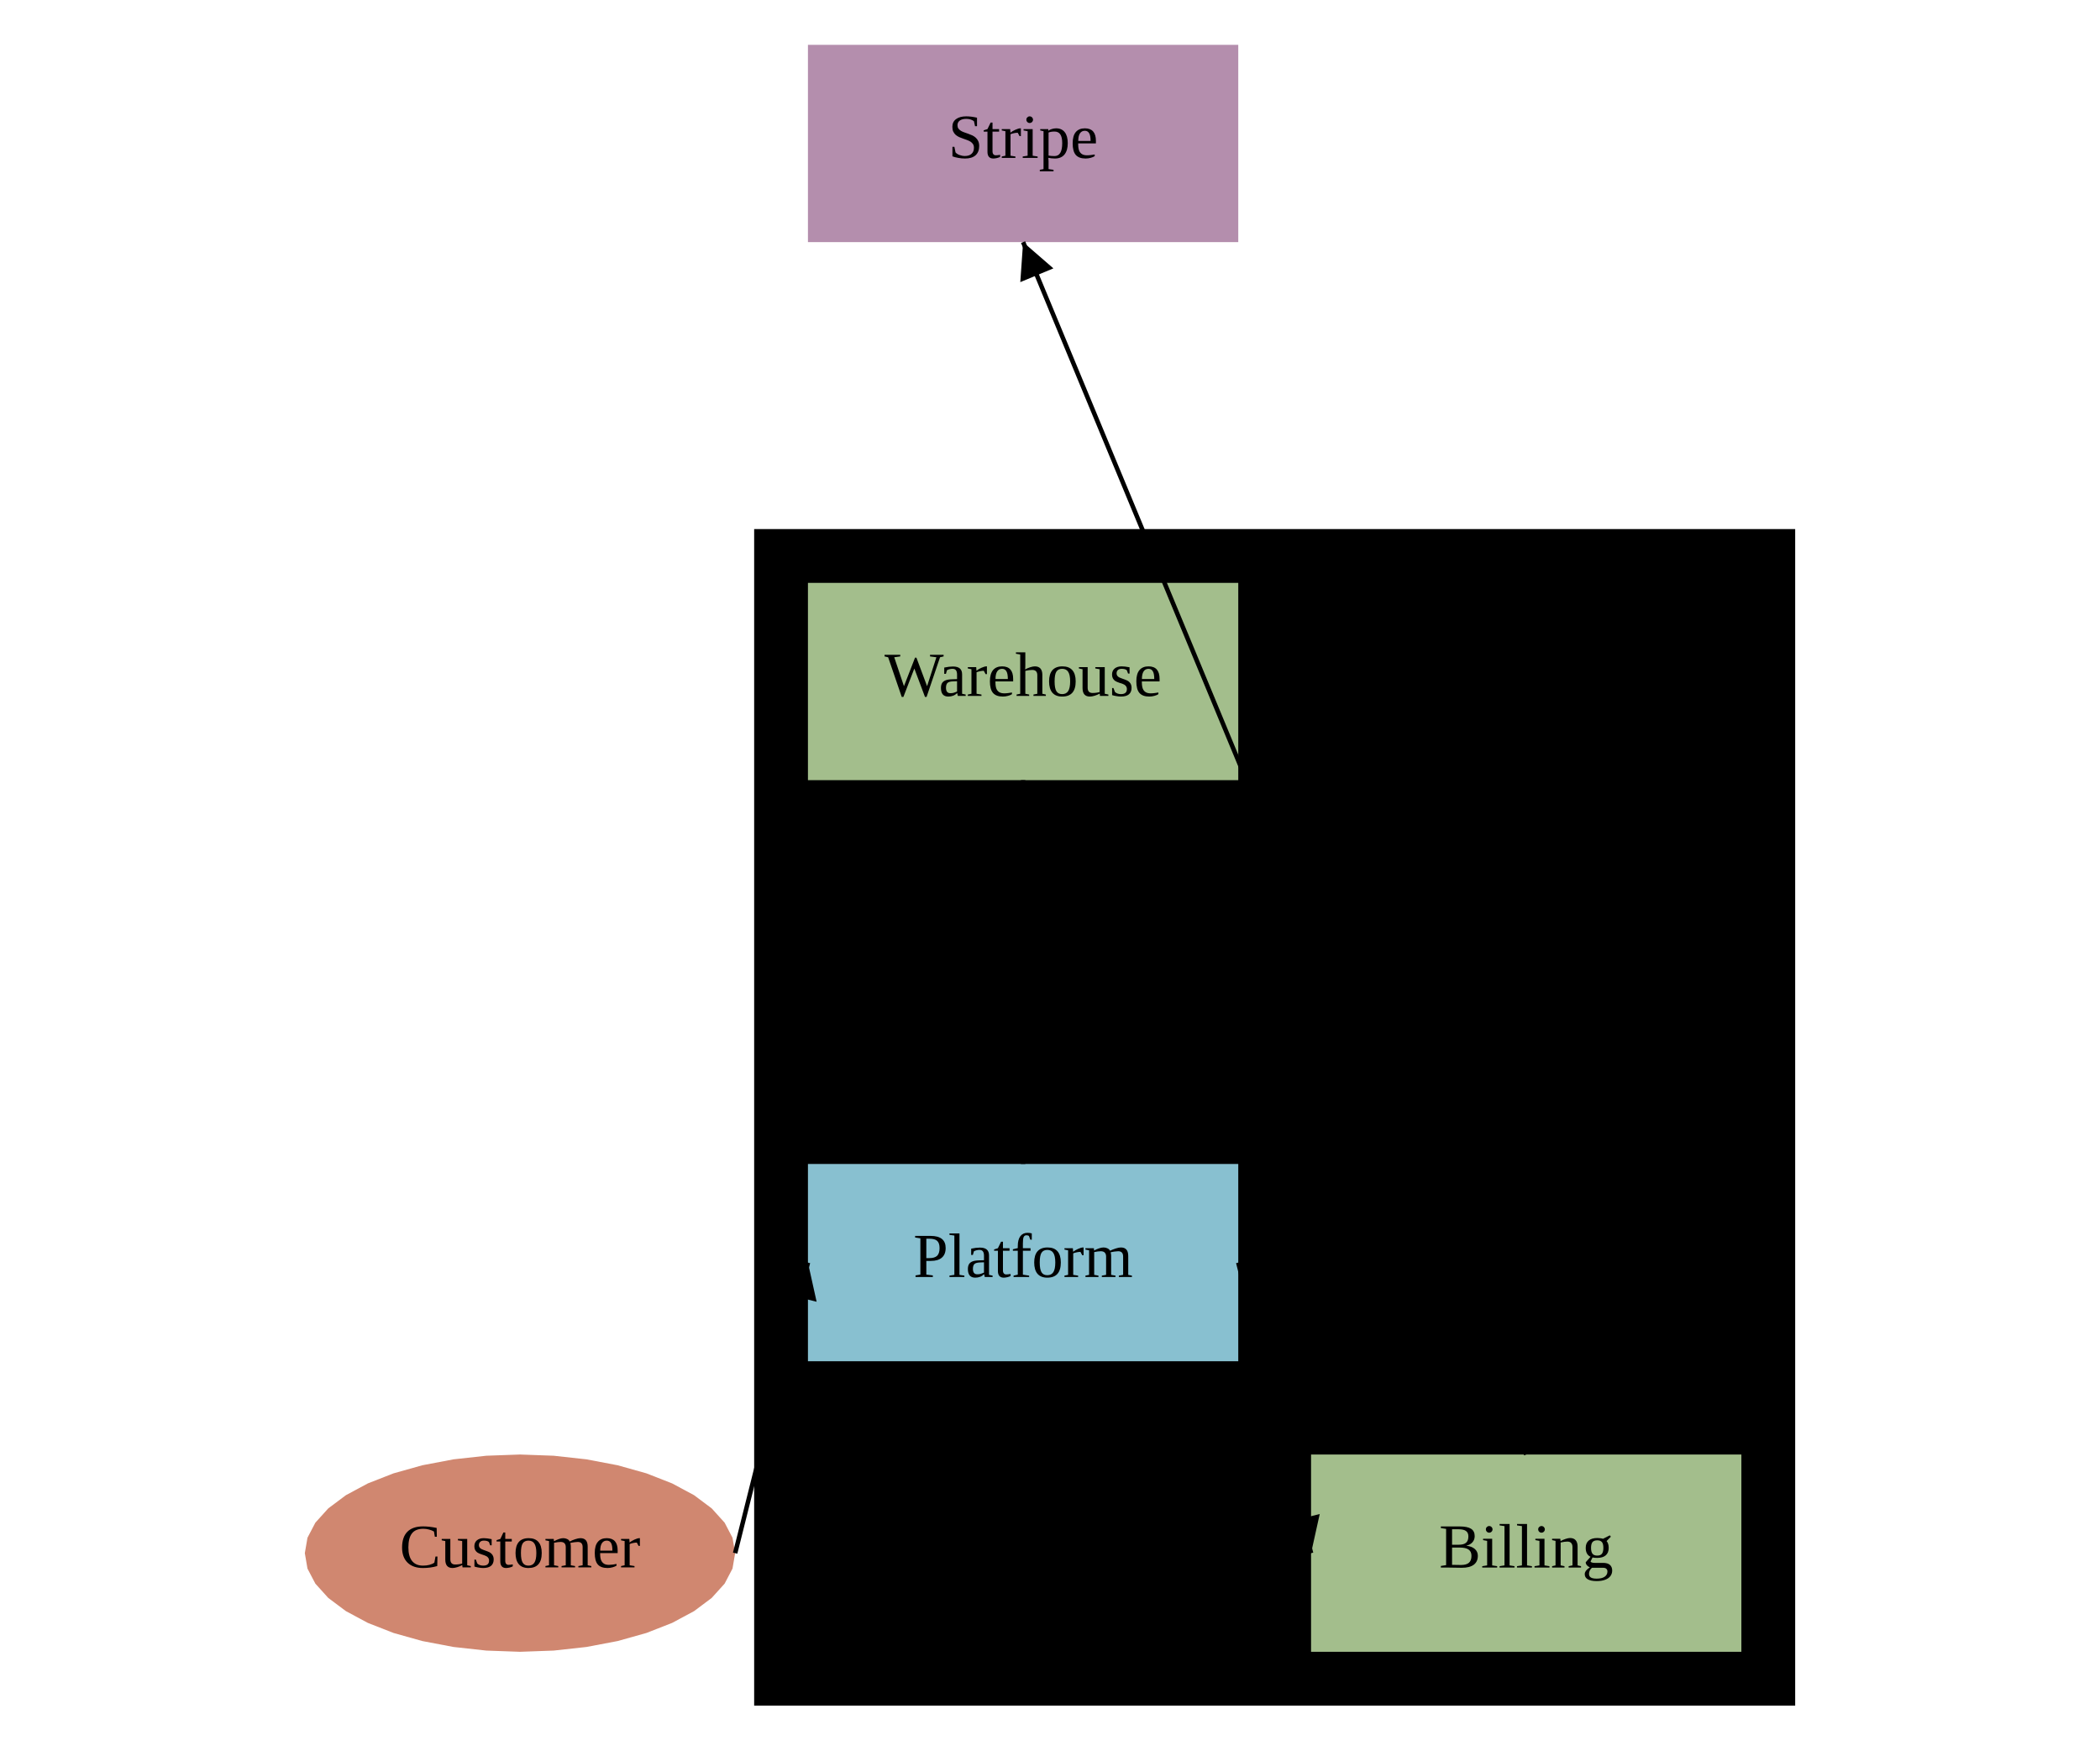
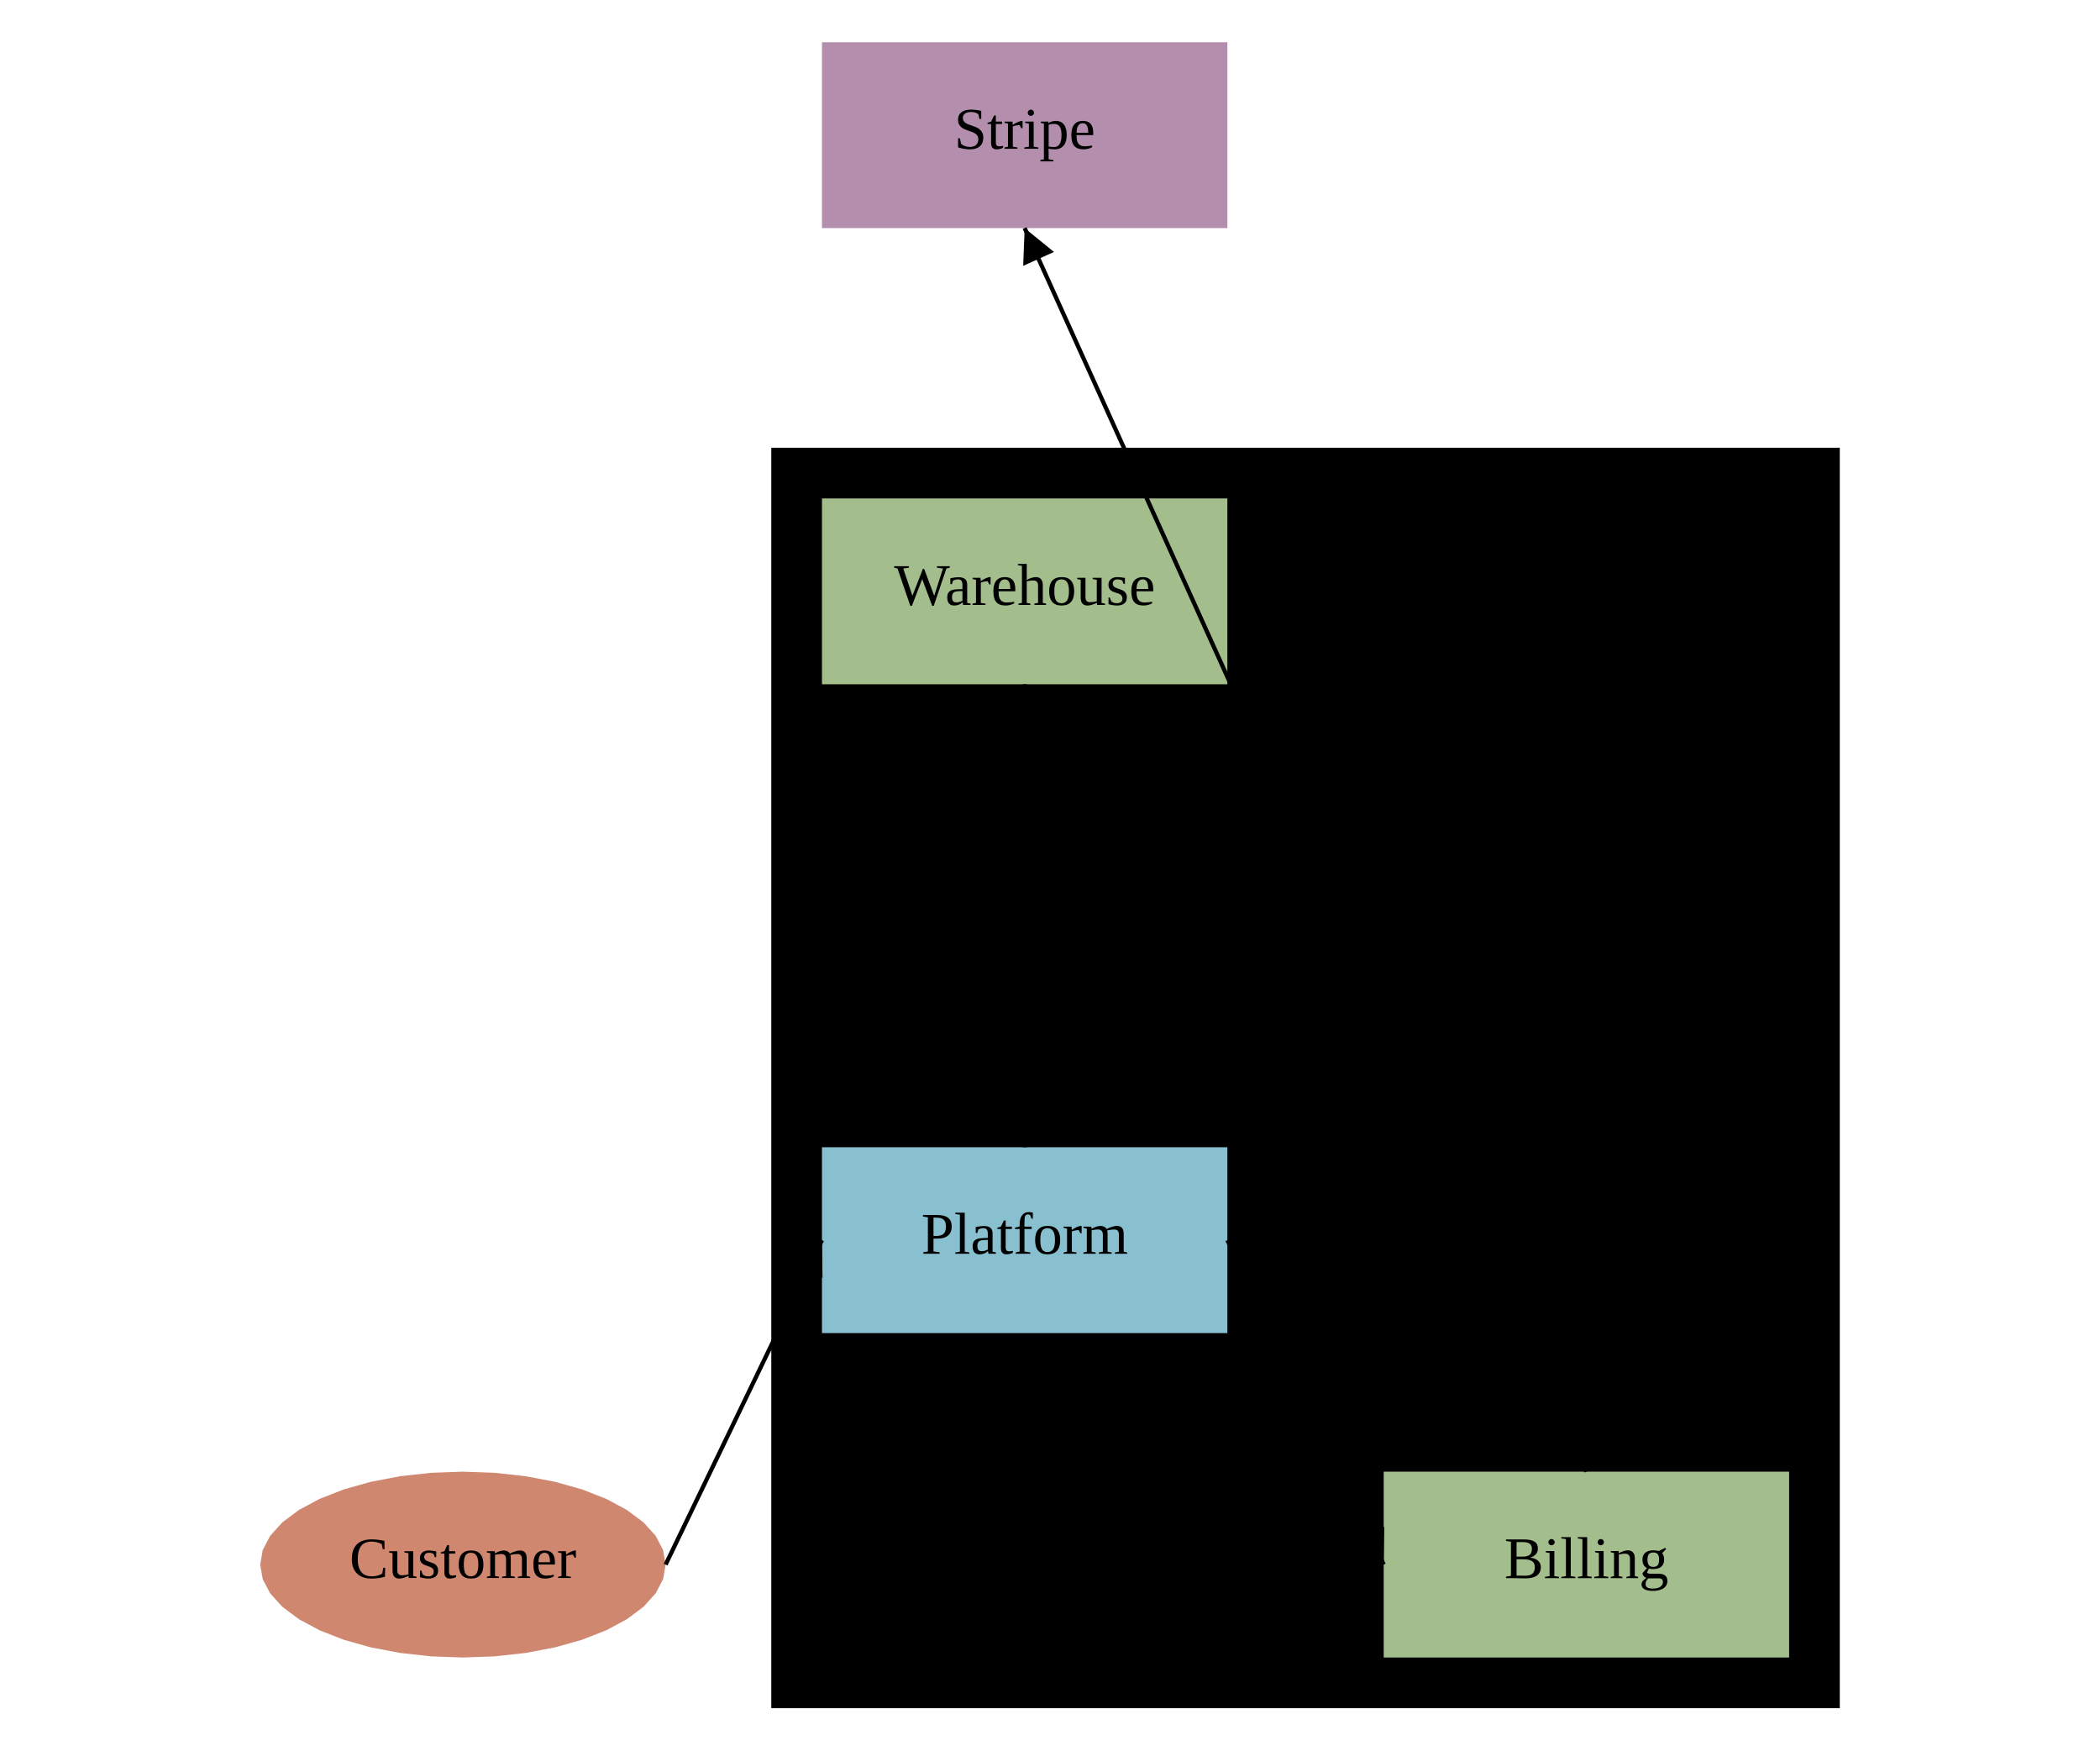
- <svg xmlns="http://www.w3.org/2000/svg" width="360" height="300" viewBox="-10 -10 352.479 390.405">
+ <svg xmlns="http://www.w3.org/2000/svg" width="360" height="300" viewBox="-10 -10 394.048 414.405">
  <defs>
    <marker id="wdoc-arrow" viewBox="0 0 10 10" refX="10" refY="5" markerWidth="8" markerHeight="8" orient="auto-start-reverse">
      <path d="M 0 0 L 10 5 L 0 10 z" fill="currentColor" />
    </marker>
  </defs>
-   <rect class="wdoc-boundary" x="100.24" y="108" width="232.24" height="262.405" />
-   <text class="wdoc-boundary-label" x="108.24" y="116" font-size="14" text-anchor="start" dominant-baseline="hanging">Achmisoft</text>
-   <g transform="translate(112.2395 249.603)">
+   <rect class="wdoc-boundary" x="121.024" y="96" width="253.024" height="298.405" />
+   <text class="wdoc-boundary-label" x="129.024" y="104" font-size="14" text-anchor="start" dominant-baseline="hanging">Achmisoft</text>
+   <g transform="translate(133.0241 261.603)">
    <rect x="0" y="0" width="96" height="44" fill="#88c0d0" id="platform" />
    <text x="48" y="22" font-size="14" text-anchor="middle" dominant-baseline="middle">
      <tspan x="48" dy="0em">Platform</tspan>
    </text>
  </g>
-   <g transform="translate(112.2395 120)">
+   <g transform="translate(133.0241 108)">
    <rect x="0" y="0" width="96" height="44" fill="#a3be8c" id="warehouse" />
    <text x="48" y="22" font-size="14" text-anchor="middle" dominant-baseline="middle">
      <tspan x="48" dy="0em">Warehouse</tspan>
    </text>
  </g>
-   <g transform="translate(224.479 314.4045)">
+   <g transform="translate(266.0483 338.4045)">
    <rect x="0" y="0" width="96" height="44" fill="#a3be8c" id="billing" />
    <text x="48" y="22" font-size="14" text-anchor="middle" dominant-baseline="middle">
      <tspan x="48" dy="0em">Billing</tspan>
    </text>
  </g>
-   <g transform="translate(112.2395 0)">
+   <g transform="translate(133.0241 0)">
    <rect x="0" y="0" width="96" height="44" fill="#b48ead" id="pay" />
    <text x="48" y="22" font-size="14" text-anchor="middle" dominant-baseline="middle">
      <tspan x="48" dy="0em">Stripe</tspan>
    </text>
  </g>
-   <g transform="translate(0 314.4045)">
+   <g transform="translate(0 338.4045)">
    <polygon points="96,22 95.409,25.442 93.651,28.798 90.768,31.988 86.833,34.931 81.941,37.556 76.214,39.798 69.792,41.602 62.833,42.923 55.509,43.729 48,44 40.491,43.729 33.167,42.923 26.208,41.602 19.786,39.798 14.059,37.556 9.167,34.931 5.232,31.988 2.349,28.798 0.591,25.442 0,22 0.591,18.558 2.349,15.202 5.232,12.012 9.167,9.069 14.059,6.444 19.786,4.202 26.208,2.398 33.167,1.077 40.491,0.271 48,0 55.509,0.271 62.833,1.077 69.792,2.398 76.214,4.202 81.941,6.444 86.833,9.069 90.768,12.012 93.651,15.202 95.409,18.558" fill="#d08770" id="cust" />
    <text x="48" y="22" font-size="13.818" text-anchor="middle" dominant-baseline="middle">
      <tspan x="48" dy="0em">Customer</tspan>
    </text>
  </g>
-   <line x1="96" y1="336.405" x2="112.24" y2="271.603" stroke="currentColor" marker-end="url(#wdoc-arrow)" data-kind="flow" />
-   <line x1="160.24" y1="249.603" x2="160.24" y2="164" stroke="currentColor" marker-end="url(#wdoc-arrow)" data-kind="flow" />
-   <line x1="208.24" y1="271.603" x2="224.479" y2="336.405" stroke="currentColor" marker-end="url(#wdoc-arrow)" data-kind="flow" />
-   <line x1="272.479" y1="314.405" x2="160.24" y2="44" stroke="currentColor" marker-end="url(#wdoc-arrow)" data-kind="flow" />
+   <line x1="96" y1="360.405" x2="133.024" y2="283.603" stroke="currentColor" marker-end="url(#wdoc-arrow)" data-kind="flow" />
+   <line x1="181.024" y1="261.603" x2="181.024" y2="152" stroke="currentColor" marker-end="url(#wdoc-arrow)" data-kind="flow" />
+   <line x1="229.024" y1="283.603" x2="266.048" y2="360.405" stroke="currentColor" marker-end="url(#wdoc-arrow)" data-kind="flow" />
+   <line x1="314.048" y1="338.405" x2="181.024" y2="44" stroke="currentColor" marker-end="url(#wdoc-arrow)" data-kind="flow" />
</svg>
